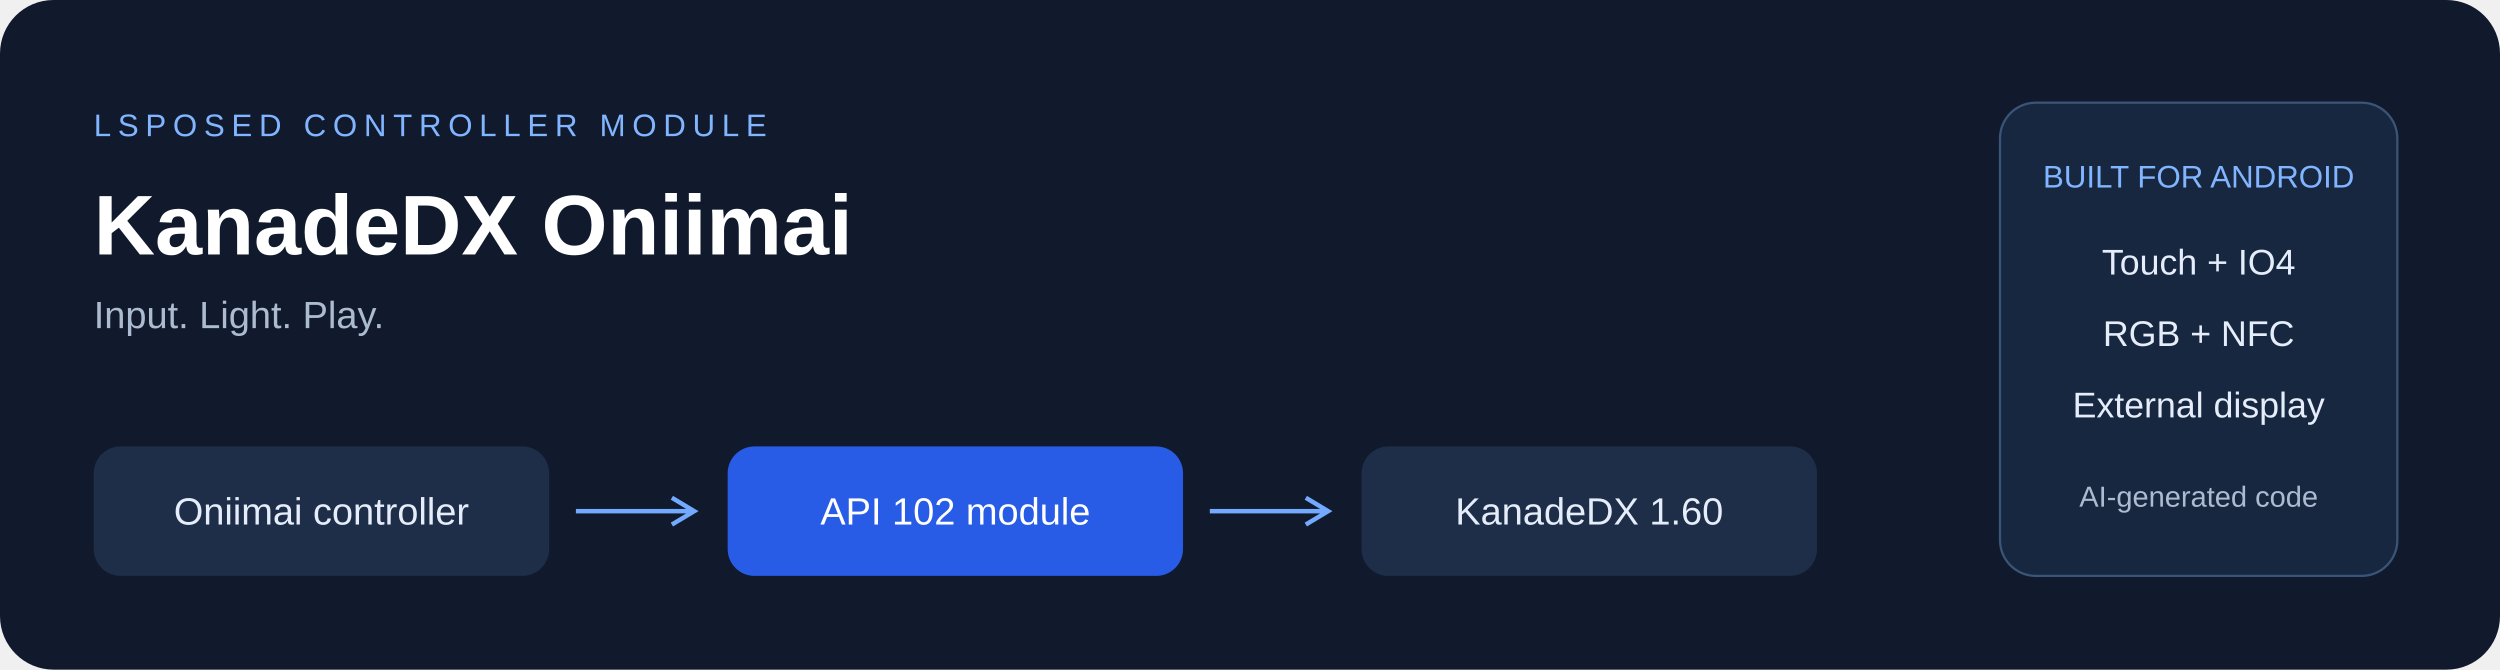
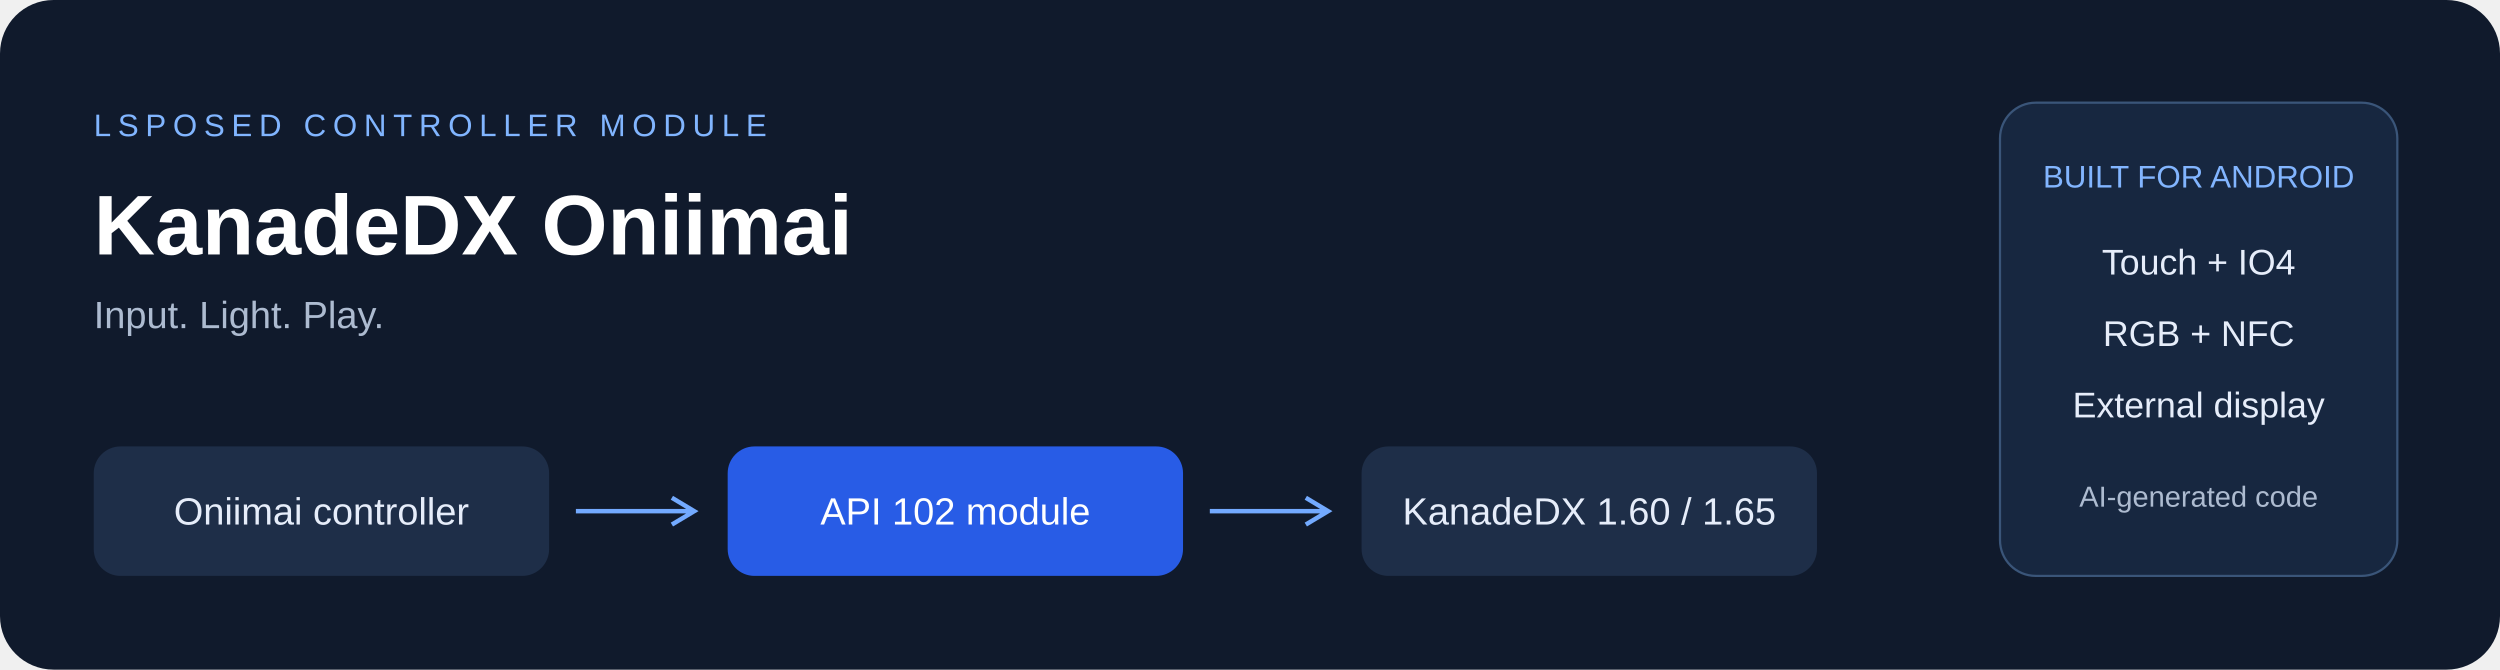
<svg xmlns="http://www.w3.org/2000/svg" width="1120" height="300" viewBox="0 0 1120 300" role="img" aria-labelledby="title desc">
  <rect width="1120" height="300" rx="24" fill="#101a2c" />
  <g font-family="Segoe UI,Arial,sans-serif">
    <text x="42" y="61" fill="#81b5ff" font-size="14" letter-spacing="3">LSPOSED CONTROLLER MODULE</text>
    <text x="42" y="114" fill="#ffffff" font-size="38" font-weight="600">KanadeDX Oniimai</text>
    <text x="42" y="147" fill="#adbbd0" font-size="17">Input. Light. Play.</text>
    <rect x="42" y="200" width="204" height="58" rx="12" fill="#1e2e48" />
    <text x="144" y="235" text-anchor="middle" fill="#e6edfa" font-size="17">Oniimai controller</text>
    <path d="M258 229h53m-10-6 10 6-10 6" fill="none" stroke="#73aaff" stroke-width="2" />
    <rect x="326" y="200" width="204" height="58" rx="12" fill="#285ce6" />
    <text x="428" y="235" text-anchor="middle" fill="#ffffff" font-size="17">API 102 module</text>
    <path d="M542 229h53m-10-6 10 6-10 6" fill="none" stroke="#73aaff" stroke-width="2" />
    <rect x="610" y="200" width="204" height="58" rx="12" fill="#1e2e48" />
-     <text x="712" y="235" text-anchor="middle" fill="#e6edfa" font-size="17">KanadeDX 1.60</text>
+     <text x="712" y="235" text-anchor="middle" fill="#e6edfa" font-size="17">KanadeDX 1.60 / 1.65</text>
    <rect x="896" y="46" width="178" height="212" rx="16" fill="#172740" stroke="#3a5579" />
    <text x="985" y="84" text-anchor="middle" fill="#82b5ff" font-size="14">BUILT FOR ANDROID</text>
    <text x="985" y="123" text-anchor="middle" fill="#e6edfa" font-size="16">Touch + IO4</text>
    <text x="985" y="155" text-anchor="middle" fill="#e6edfa" font-size="16">RGB + NFC</text>
    <text x="985" y="187" text-anchor="middle" fill="#e6edfa" font-size="16">External display</text>
    <text x="985" y="227" text-anchor="middle" fill="#adbbd0" font-size="13">AI-generated code</text>
  </g>
</svg>
